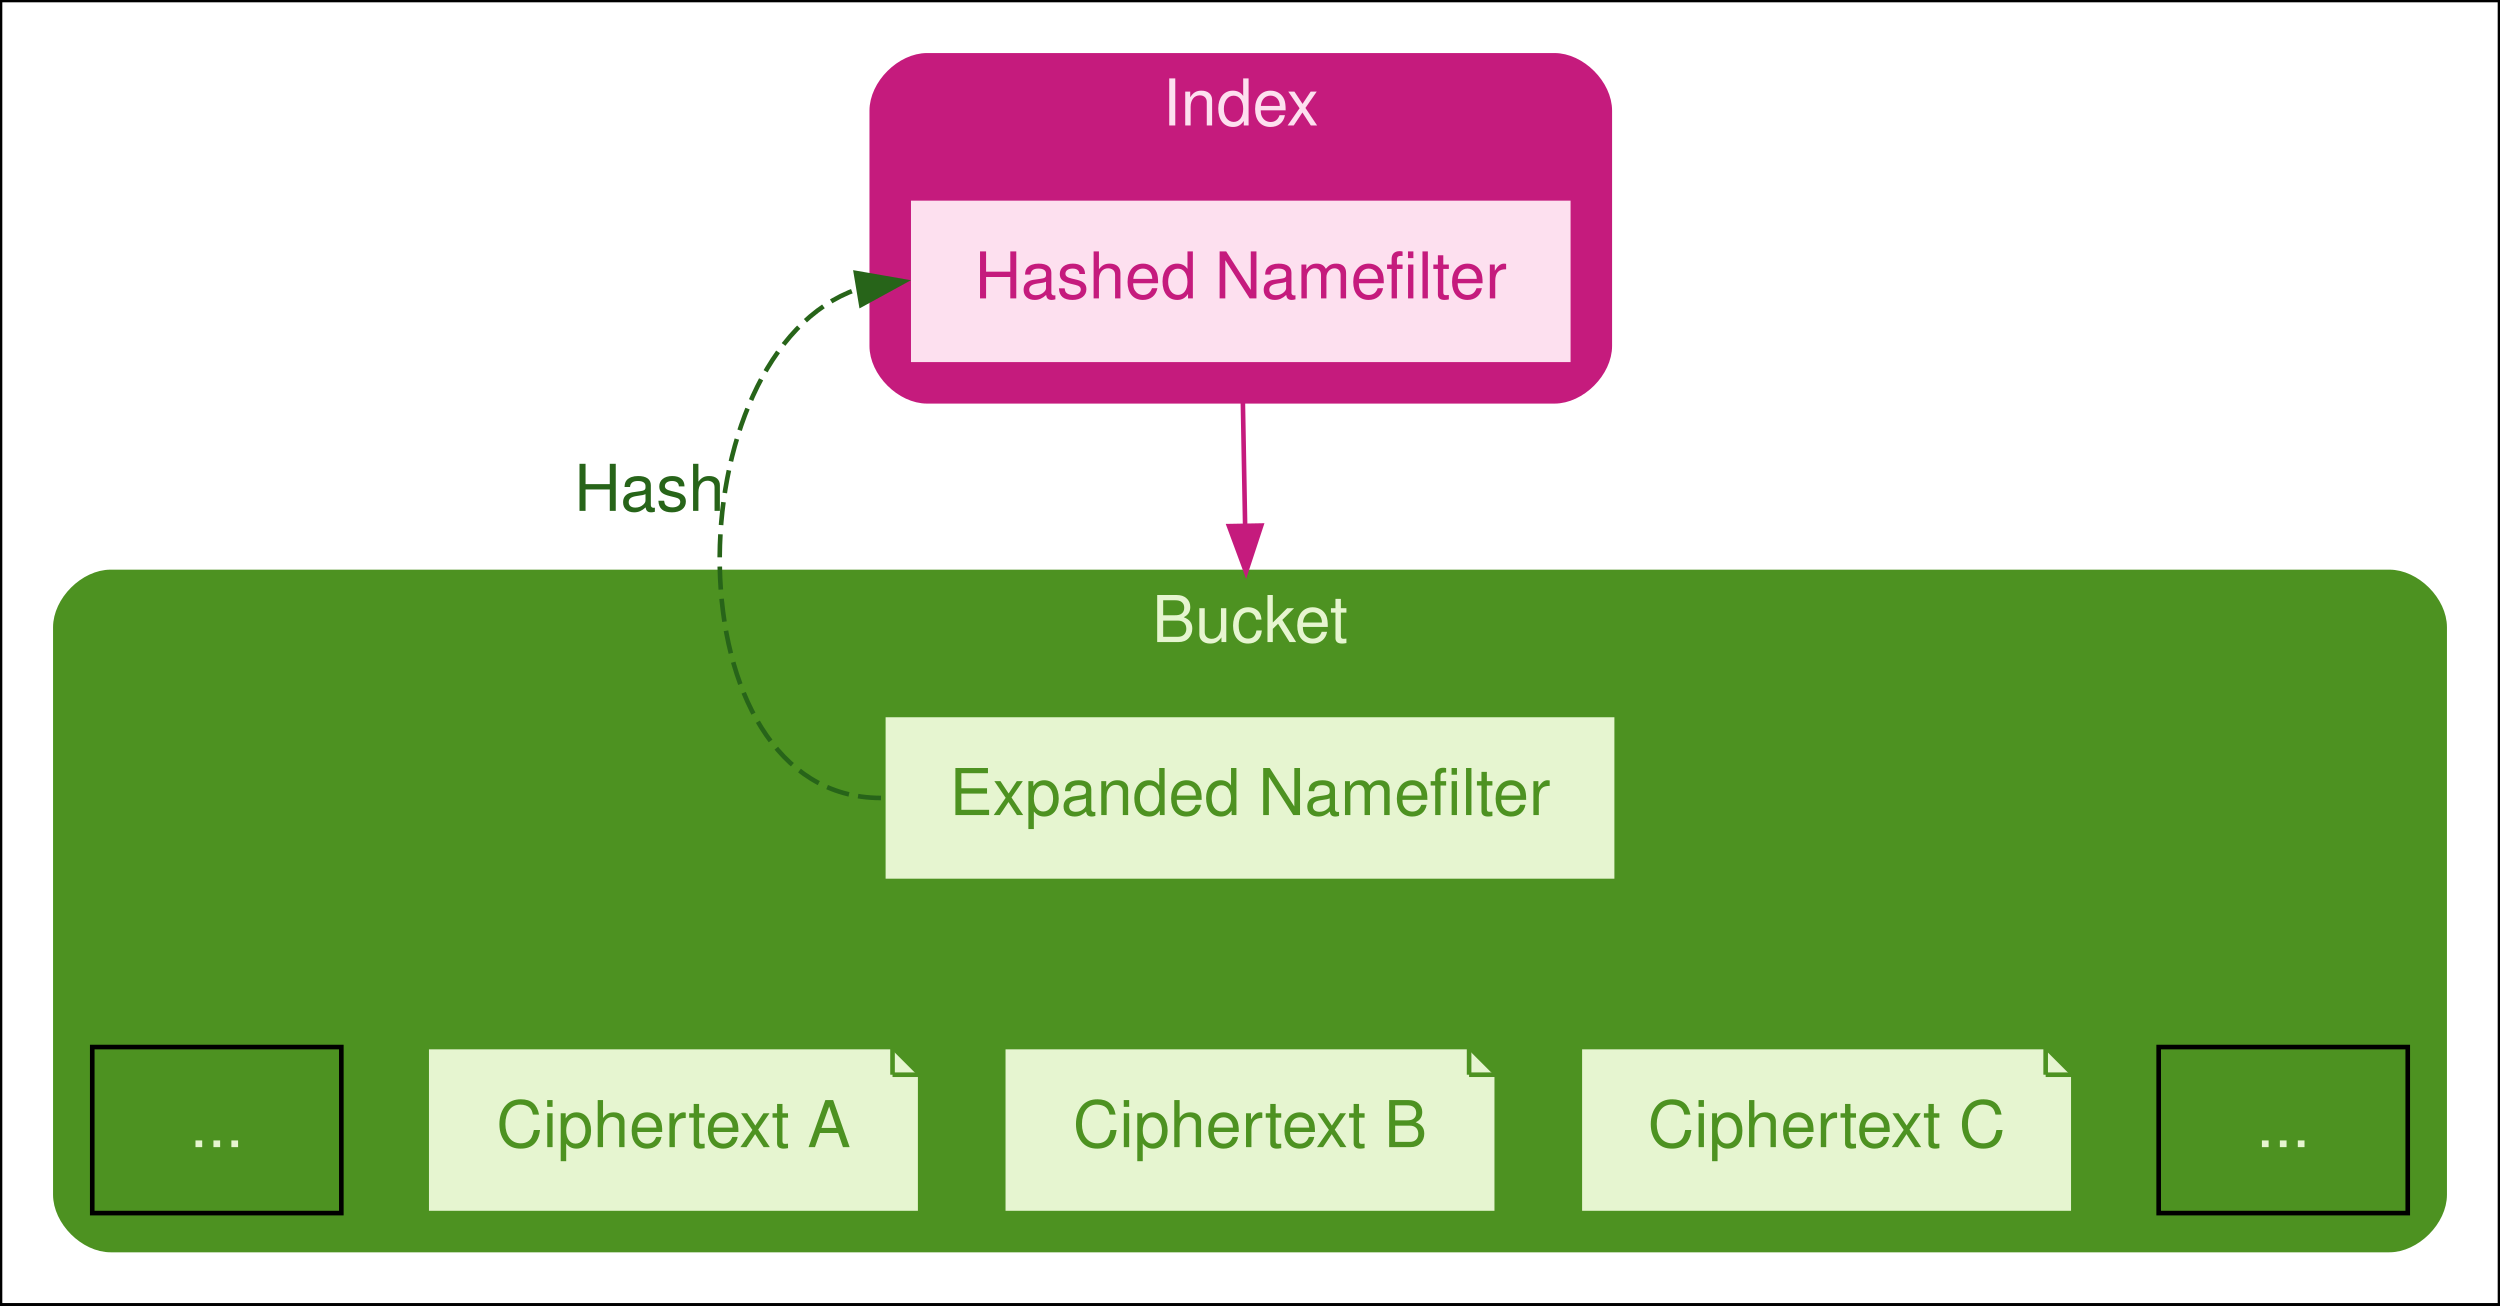
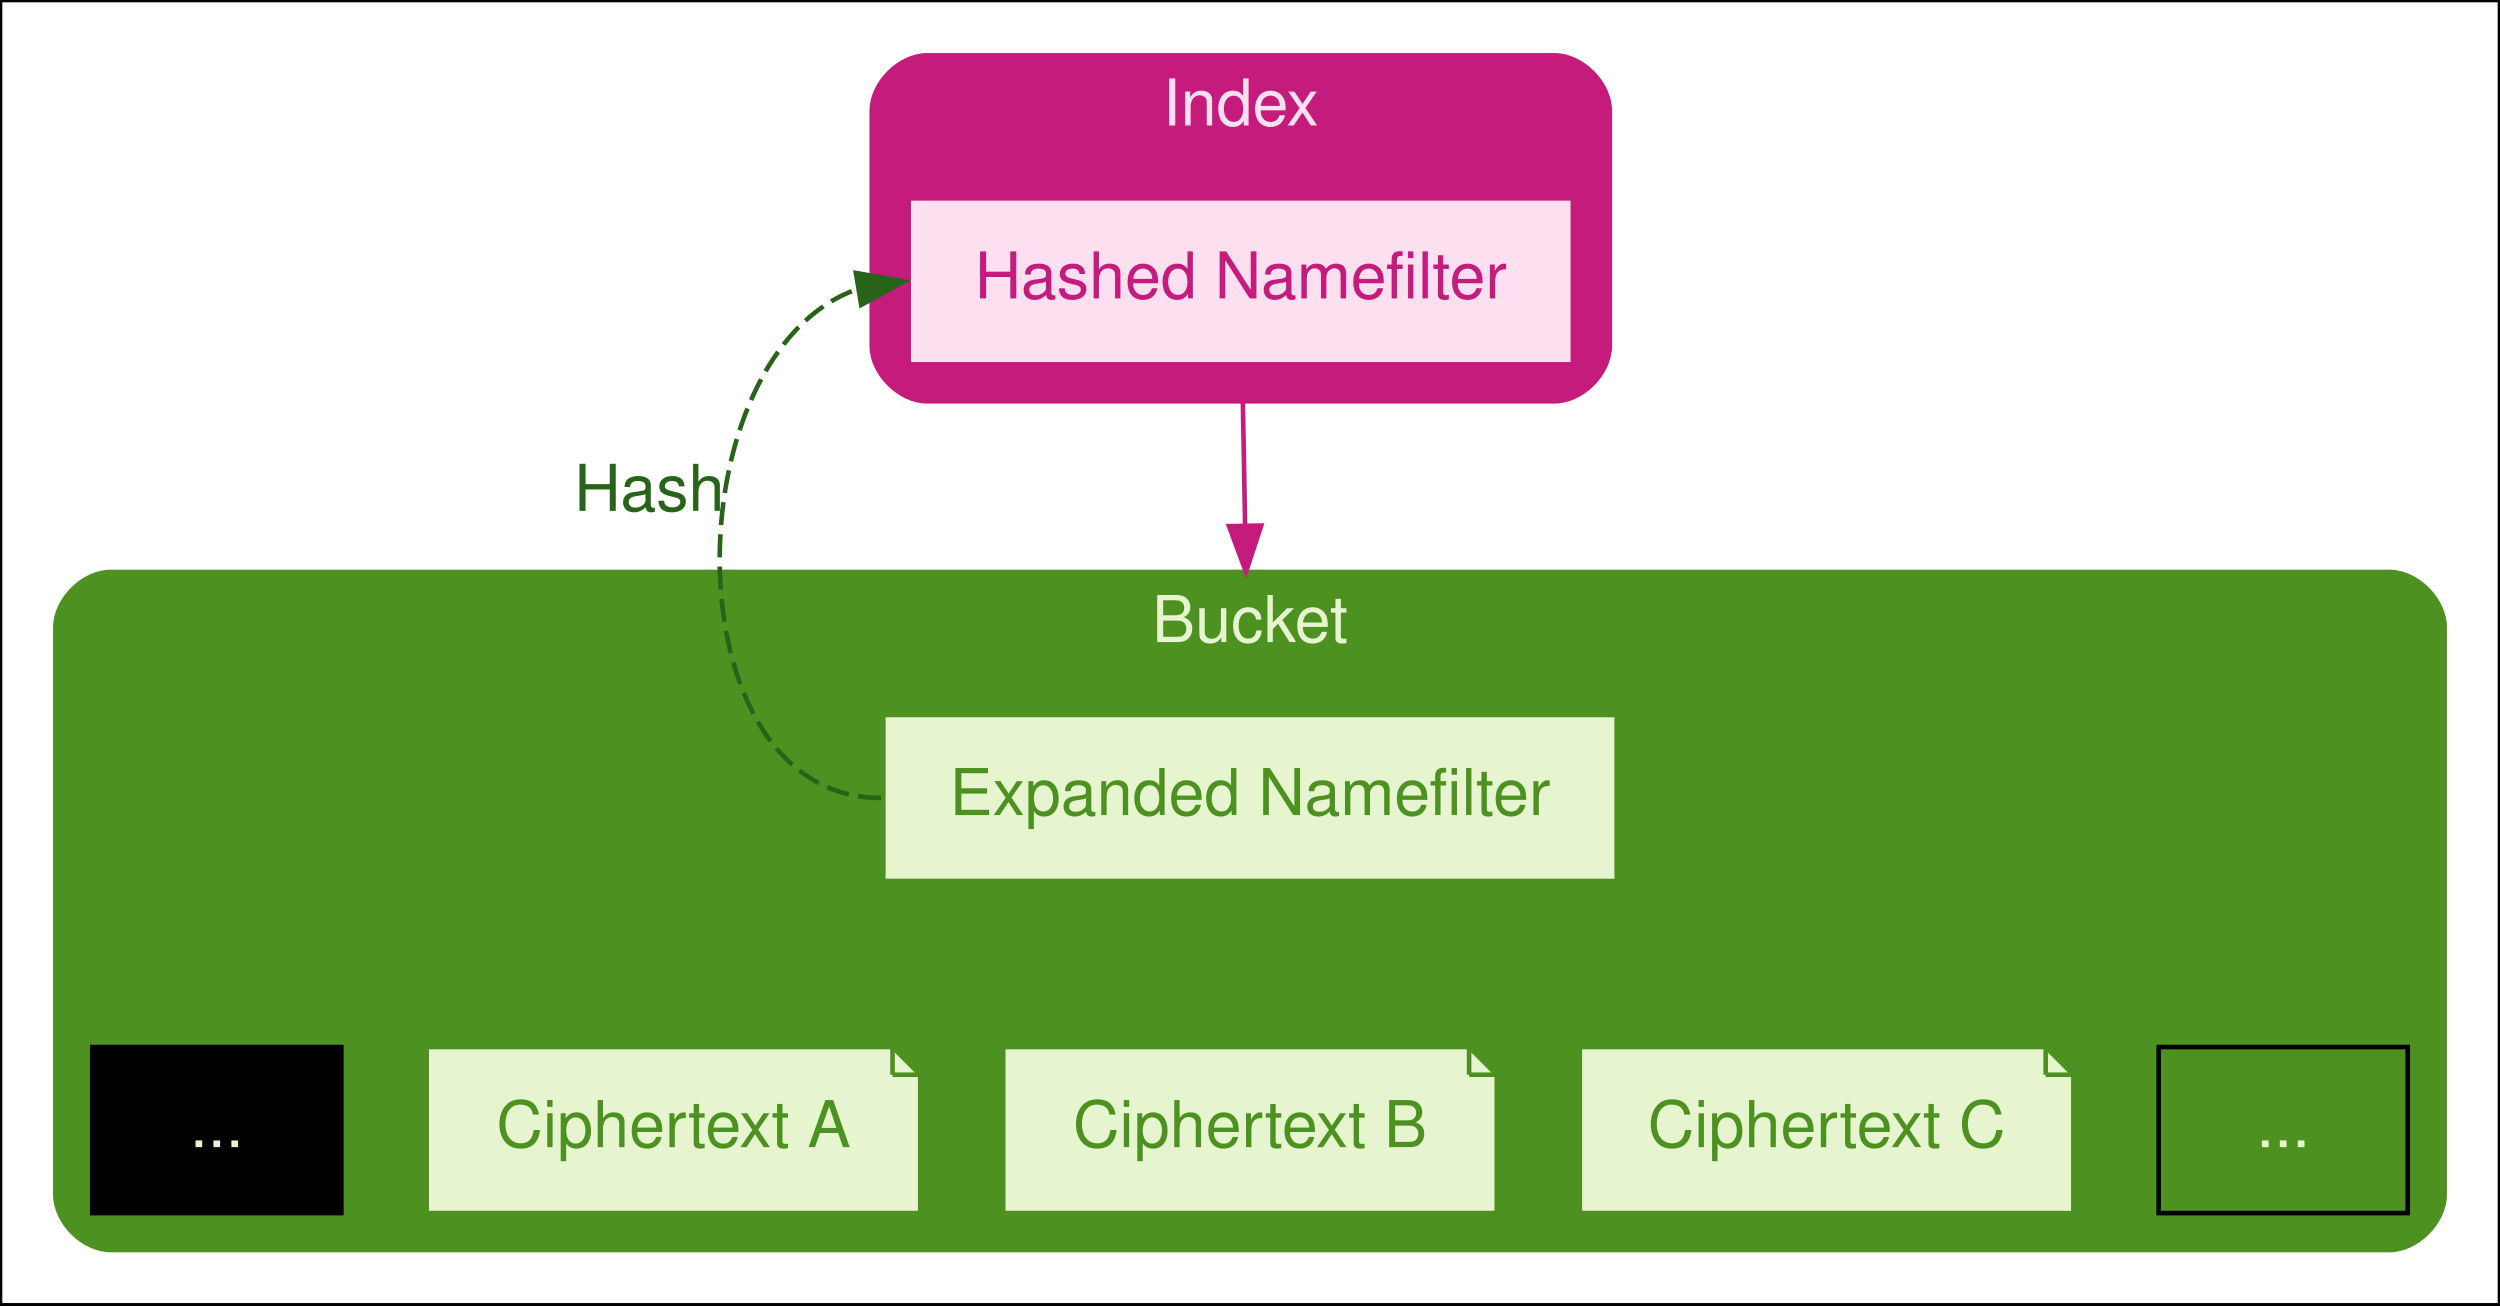
<svg xmlns="http://www.w3.org/2000/svg" width="542pt" height="283pt" viewBox="0.00 0.00 542.00 283.00">
  <g id="graph0" class="graph" transform="scale(1 1) rotate(0) translate(4 279)">
    <polygon fill="white" stroke="#000000" points="-4,4 -4,-279 538,-279 538,4 -4,4" />
    <g id="clust1" class="cluster">
      <path fill="#c51b7d" stroke="#c51b7d" d="M197,-192C197,-192 333,-192 333,-192 339,-192 345,-198 345,-204 345,-204 345,-255 345,-255 345,-261 339,-267 333,-267 333,-267 197,-267 197,-267 191,-267 185,-261 185,-255 185,-255 185,-204 185,-204 185,-198 191,-192 197,-192" />
      <text text-anchor="middle" x="265" y="-251.8" font-family="Helvetica,sans-Serif" font-size="14.00" fill="#fde0ef">Index</text>
    </g>
    <g id="clust2" class="cluster">
      <path fill="#4d9221" stroke="#4d9221" d="M20,-8C20,-8 514,-8 514,-8 520,-8 526,-14 526,-20 526,-20 526,-143 526,-143 526,-149 520,-155 514,-155 514,-155 20,-155 20,-155 14,-155 8,-149 8,-143 8,-143 8,-20 8,-20 8,-14 14,-8 20,-8" />
      <text text-anchor="middle" x="267" y="-139.8" font-family="Helvetica,sans-Serif" font-size="14.00" fill="#e6f5d0">Bucket</text>
    </g>
    <g id="node1" class="node">
      <polygon fill="#fde0ef" stroke="#c51b7d" points="337,-236 193,-236 193,-200 337,-200 337,-236" />
      <text text-anchor="middle" x="265" y="-214.3" font-family="Helvetica,sans-Serif" font-size="14.00" fill="#c51b7d">Hashed Namefilter</text>
    </g>
    <g id="node2" class="node">
      <polygon fill="#e6f5d0" stroke="#4d9221" points="346.5,-124 187.5,-124 187.5,-88 346.5,-88 346.5,-124" />
      <text text-anchor="middle" x="267" y="-102.3" font-family="Helvetica,sans-Serif" font-size="14.00" fill="#4d9221">Expanded Namefilter</text>
    </g>
    <g id="edge6" class="edge">
      <path fill="none" stroke="#c51b7d" d="M265.45,-192C265.6,-183.93 265.77,-174.61 265.94,-165.16" />
      <polygon fill="#c51b7d" stroke="#c51b7d" points="269.44,-165.06 266.13,-155 262.45,-164.93 269.44,-165.06" />
    </g>
    <g id="edge7" class="edge">
      <path fill="none" stroke="#276419" stroke-dasharray="5,2" d="M187,-106C140.77,-106 141.74,-202.4 181.9,-216.33" />
      <polygon fill="#276419" stroke="#276419" points="181.56,-219.82 192,-218 182.71,-212.91 181.56,-219.82" />
      <text text-anchor="middle" x="136.77" y="-168.25" font-family="Helvetica,sans-Serif" font-size="14.00" fill="#276419">Hash</text>
    </g>
    <g id="node3" class="node">
-       <polygon fill="#4d9221" stroke="#000000" points="70,-52 16,-52 16,-16 70,-16 70,-52" />
+       <polygon fill="#000000" stroke="#000000" points="70,-52 16,-52 16,-16 70,-16 70,-52" />
      <text text-anchor="middle" x="43" y="-30.3" font-family="Helvetica,sans-Serif" font-size="14.00" fill="#e6f5d0">...</text>
    </g>
    <g id="node4" class="node">
      <polygon fill="#e6f5d0" stroke="#4d9221" points="189.5,-52 88.5,-52 88.5,-16 195.5,-16 195.5,-46 189.5,-52" />
      <polyline fill="none" stroke="#4d9221" points="189.5,-52 189.5,-46 " />
      <polyline fill="none" stroke="#4d9221" points="195.5,-46 189.5,-46 " />
      <text text-anchor="middle" x="142" y="-30.3" font-family="Helvetica,sans-Serif" font-size="14.00" fill="#4d9221">Ciphertext A</text>
    </g>
    <g id="node5" class="node">
      <polygon fill="#e6f5d0" stroke="#4d9221" points="314.5,-52 213.5,-52 213.5,-16 320.5,-16 320.5,-46 314.5,-52" />
      <polyline fill="none" stroke="#4d9221" points="314.5,-52 314.5,-46 " />
      <polyline fill="none" stroke="#4d9221" points="320.5,-46 314.5,-46 " />
      <text text-anchor="middle" x="267" y="-30.3" font-family="Helvetica,sans-Serif" font-size="14.00" fill="#4d9221">Ciphertext B</text>
    </g>
    <g id="node6" class="node">
      <polygon fill="#e6f5d0" stroke="#4d9221" points="439.5,-52 338.5,-52 338.5,-16 445.5,-16 445.5,-46 439.5,-52" />
      <polyline fill="none" stroke="#4d9221" points="439.5,-52 439.5,-46 " />
      <polyline fill="none" stroke="#4d9221" points="445.5,-46 439.5,-46 " />
      <text text-anchor="middle" x="392" y="-30.3" font-family="Helvetica,sans-Serif" font-size="14.00" fill="#4d9221">Ciphertext C</text>
    </g>
    <g id="node7" class="node">
      <polygon fill="#4d9221" stroke="#000000" points="518,-52 464,-52 464,-16 518,-16 518,-52" />
      <text text-anchor="middle" x="491" y="-30.3" font-family="Helvetica,sans-Serif" font-size="14.00" fill="#e6f5d0">...</text>
    </g>
  </g>
</svg>
